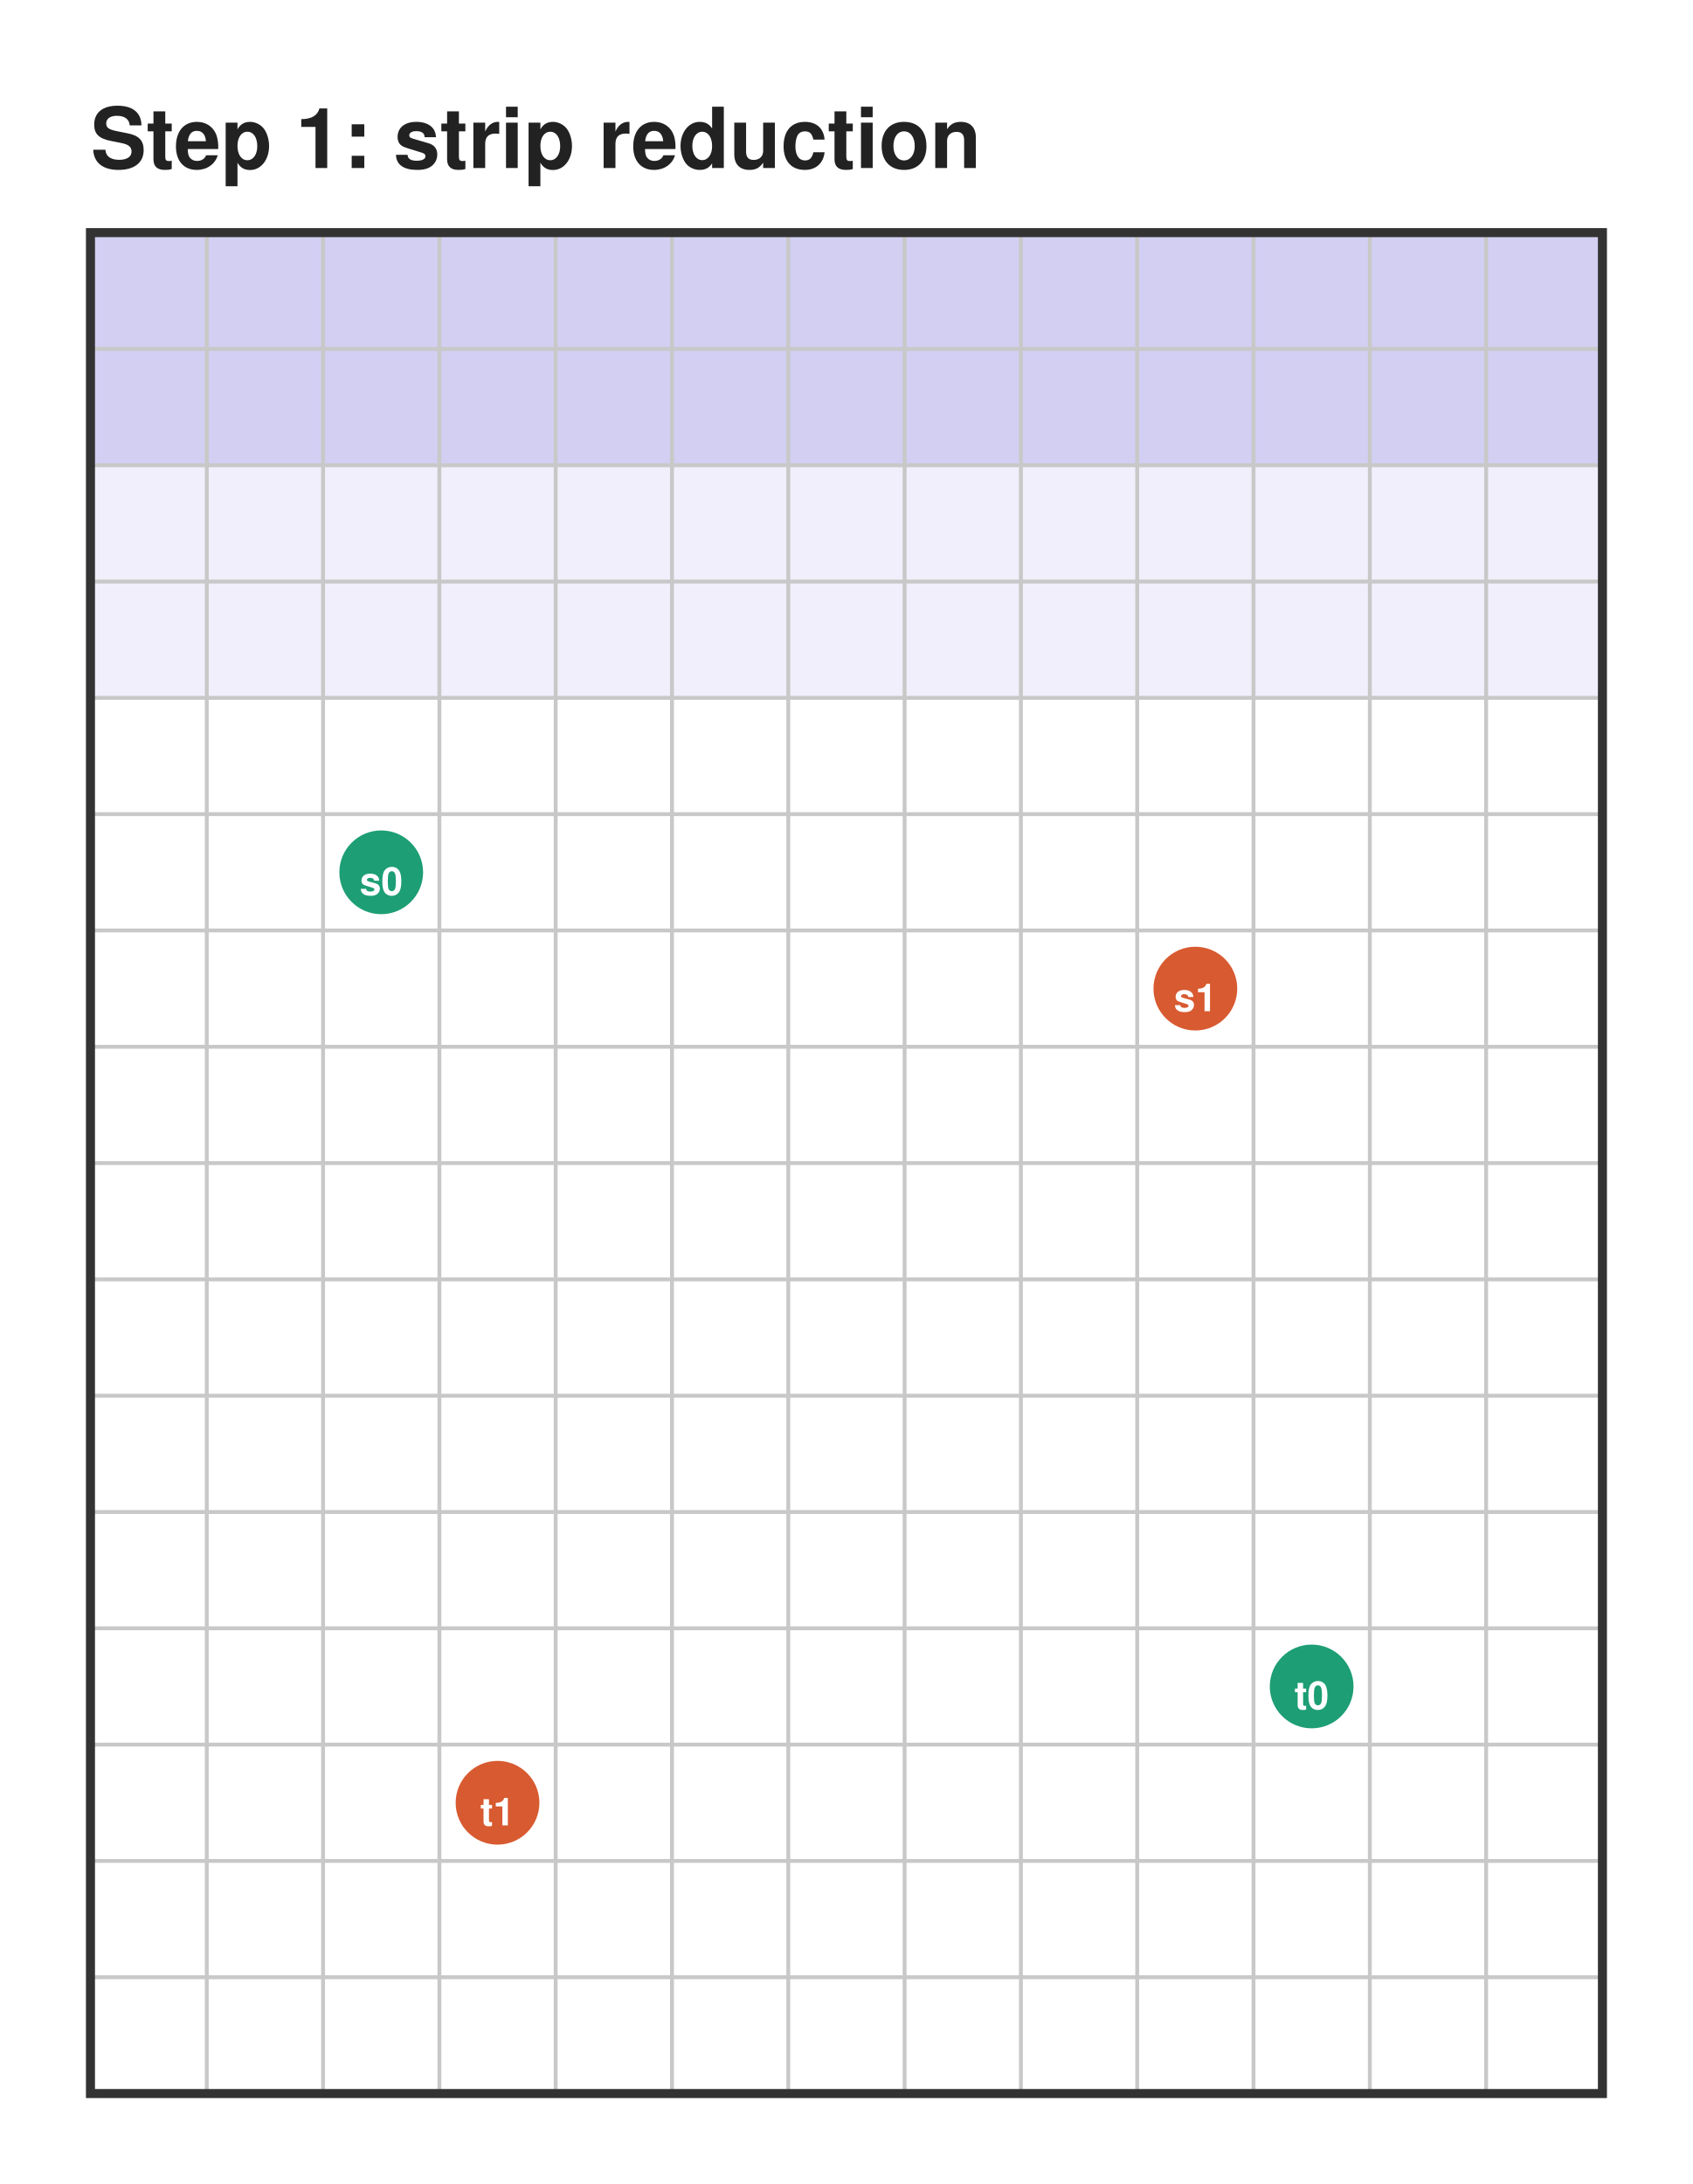
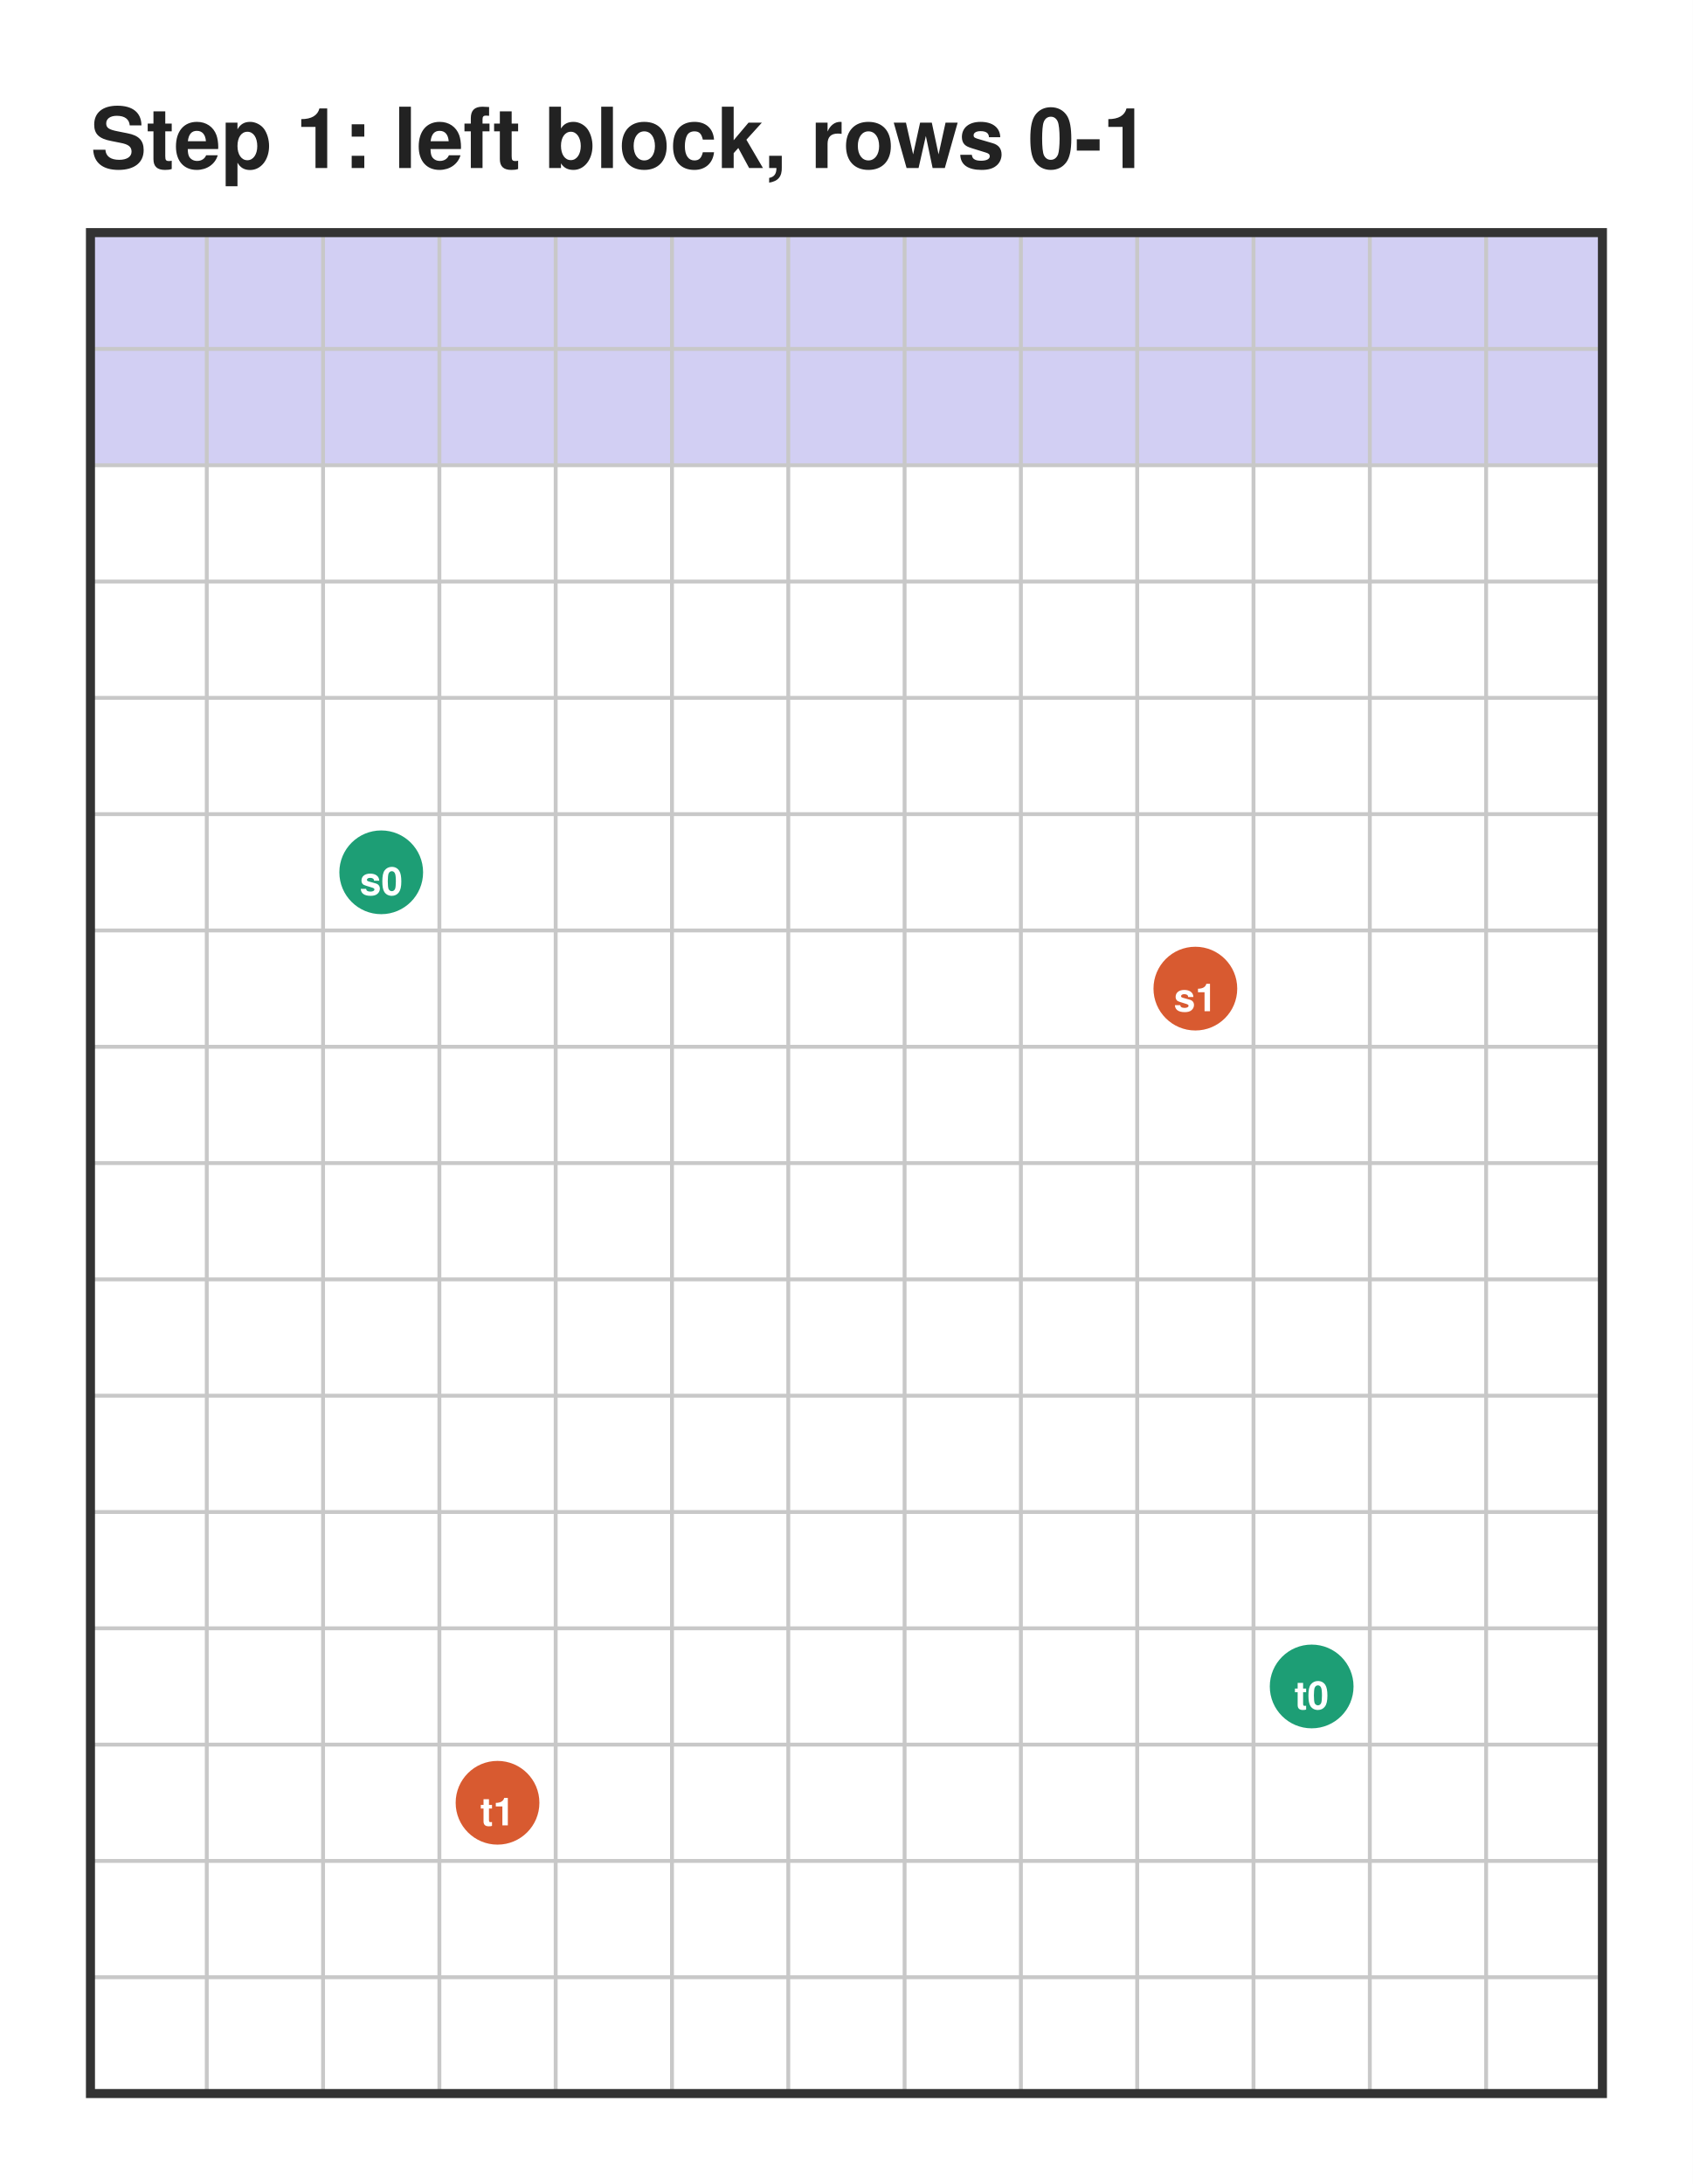
<svg xmlns="http://www.w3.org/2000/svg" width="262" height="338" viewBox="0 0 262 338" font-family="Helvetica, Arial, sans-serif">
  <rect width="100%" height="100%" fill="white" />
-   <text x="14" y="26" font-size="13" font-weight="700" fill="#222">Step 1: strip reduction</text>
+   <text x="14" y="26" font-size="13" font-weight="700" fill="#222">Step 1: left block, rows 0-1</text>
  <rect x="14" y="36" width="18" height="18" fill="#7F77DD" fill-opacity="0.35" />
  <rect x="32" y="36" width="18" height="18" fill="#7F77DD" fill-opacity="0.35" />
  <rect x="50" y="36" width="18" height="18" fill="#7F77DD" fill-opacity="0.35" />
  <rect x="68" y="36" width="18" height="18" fill="#7F77DD" fill-opacity="0.35" />
  <rect x="86" y="36" width="18" height="18" fill="#7F77DD" fill-opacity="0.35" />
  <rect x="104" y="36" width="18" height="18" fill="#7F77DD" fill-opacity="0.35" />
  <rect x="122" y="36" width="18" height="18" fill="#7F77DD" fill-opacity="0.35" />
  <rect x="140" y="36" width="18" height="18" fill="#7F77DD" fill-opacity="0.35" />
  <rect x="158" y="36" width="18" height="18" fill="#7F77DD" fill-opacity="0.35" />
  <rect x="176" y="36" width="18" height="18" fill="#7F77DD" fill-opacity="0.35" />
  <rect x="194" y="36" width="18" height="18" fill="#7F77DD" fill-opacity="0.35" />
  <rect x="212" y="36" width="18" height="18" fill="#7F77DD" fill-opacity="0.35" />
  <rect x="230" y="36" width="18" height="18" fill="#7F77DD" fill-opacity="0.35" />
  <rect x="14" y="54" width="18" height="18" fill="#7F77DD" fill-opacity="0.35" />
  <rect x="32" y="54" width="18" height="18" fill="#7F77DD" fill-opacity="0.35" />
  <rect x="50" y="54" width="18" height="18" fill="#7F77DD" fill-opacity="0.35" />
  <rect x="68" y="54" width="18" height="18" fill="#7F77DD" fill-opacity="0.35" />
  <rect x="86" y="54" width="18" height="18" fill="#7F77DD" fill-opacity="0.35" />
  <rect x="104" y="54" width="18" height="18" fill="#7F77DD" fill-opacity="0.35" />
  <rect x="122" y="54" width="18" height="18" fill="#7F77DD" fill-opacity="0.35" />
  <rect x="140" y="54" width="18" height="18" fill="#7F77DD" fill-opacity="0.35" />
  <rect x="158" y="54" width="18" height="18" fill="#7F77DD" fill-opacity="0.35" />
  <rect x="176" y="54" width="18" height="18" fill="#7F77DD" fill-opacity="0.35" />
  <rect x="194" y="54" width="18" height="18" fill="#7F77DD" fill-opacity="0.35" />
  <rect x="212" y="54" width="18" height="18" fill="#7F77DD" fill-opacity="0.35" />
  <rect x="230" y="54" width="18" height="18" fill="#7F77DD" fill-opacity="0.35" />
-   <rect x="14" y="72" width="18" height="18" fill="#7F77DD" fill-opacity="0.12" />
-   <rect x="32" y="72" width="18" height="18" fill="#7F77DD" fill-opacity="0.12" />
-   <rect x="50" y="72" width="18" height="18" fill="#7F77DD" fill-opacity="0.12" />
-   <rect x="68" y="72" width="18" height="18" fill="#7F77DD" fill-opacity="0.12" />
-   <rect x="86" y="72" width="18" height="18" fill="#7F77DD" fill-opacity="0.12" />
-   <rect x="104" y="72" width="18" height="18" fill="#7F77DD" fill-opacity="0.12" />
-   <rect x="122" y="72" width="18" height="18" fill="#7F77DD" fill-opacity="0.12" />
-   <rect x="140" y="72" width="18" height="18" fill="#7F77DD" fill-opacity="0.12" />
-   <rect x="158" y="72" width="18" height="18" fill="#7F77DD" fill-opacity="0.12" />
-   <rect x="176" y="72" width="18" height="18" fill="#7F77DD" fill-opacity="0.12" />
-   <rect x="194" y="72" width="18" height="18" fill="#7F77DD" fill-opacity="0.12" />
-   <rect x="212" y="72" width="18" height="18" fill="#7F77DD" fill-opacity="0.12" />
-   <rect x="230" y="72" width="18" height="18" fill="#7F77DD" fill-opacity="0.12" />
-   <rect x="14" y="90" width="18" height="18" fill="#7F77DD" fill-opacity="0.12" />
-   <rect x="32" y="90" width="18" height="18" fill="#7F77DD" fill-opacity="0.12" />
-   <rect x="50" y="90" width="18" height="18" fill="#7F77DD" fill-opacity="0.12" />
-   <rect x="68" y="90" width="18" height="18" fill="#7F77DD" fill-opacity="0.12" />
-   <rect x="86" y="90" width="18" height="18" fill="#7F77DD" fill-opacity="0.12" />
-   <rect x="104" y="90" width="18" height="18" fill="#7F77DD" fill-opacity="0.12" />
-   <rect x="122" y="90" width="18" height="18" fill="#7F77DD" fill-opacity="0.12" />
-   <rect x="140" y="90" width="18" height="18" fill="#7F77DD" fill-opacity="0.12" />
-   <rect x="158" y="90" width="18" height="18" fill="#7F77DD" fill-opacity="0.12" />
-   <rect x="176" y="90" width="18" height="18" fill="#7F77DD" fill-opacity="0.12" />
-   <rect x="194" y="90" width="18" height="18" fill="#7F77DD" fill-opacity="0.12" />
-   <rect x="212" y="90" width="18" height="18" fill="#7F77DD" fill-opacity="0.12" />
-   <rect x="230" y="90" width="18" height="18" fill="#7F77DD" fill-opacity="0.12" />
  <line x1="14" y1="36" x2="248" y2="36" stroke="#c8c8c8" stroke-width="0.6" />
  <line x1="14" y1="54" x2="248" y2="54" stroke="#c8c8c8" stroke-width="0.6" />
  <line x1="14" y1="72" x2="248" y2="72" stroke="#c8c8c8" stroke-width="0.6" />
  <line x1="14" y1="90" x2="248" y2="90" stroke="#c8c8c8" stroke-width="0.6" />
  <line x1="14" y1="108" x2="248" y2="108" stroke="#c8c8c8" stroke-width="0.6" />
  <line x1="14" y1="126" x2="248" y2="126" stroke="#c8c8c8" stroke-width="0.6" />
  <line x1="14" y1="144" x2="248" y2="144" stroke="#c8c8c8" stroke-width="0.6" />
  <line x1="14" y1="162" x2="248" y2="162" stroke="#c8c8c8" stroke-width="0.6" />
  <line x1="14" y1="180" x2="248" y2="180" stroke="#c8c8c8" stroke-width="0.6" />
  <line x1="14" y1="198" x2="248" y2="198" stroke="#c8c8c8" stroke-width="0.6" />
  <line x1="14" y1="216" x2="248" y2="216" stroke="#c8c8c8" stroke-width="0.6" />
  <line x1="14" y1="234" x2="248" y2="234" stroke="#c8c8c8" stroke-width="0.6" />
  <line x1="14" y1="252" x2="248" y2="252" stroke="#c8c8c8" stroke-width="0.6" />
  <line x1="14" y1="270" x2="248" y2="270" stroke="#c8c8c8" stroke-width="0.6" />
  <line x1="14" y1="288" x2="248" y2="288" stroke="#c8c8c8" stroke-width="0.6" />
  <line x1="14" y1="306" x2="248" y2="306" stroke="#c8c8c8" stroke-width="0.6" />
  <line x1="14" y1="324" x2="248" y2="324" stroke="#c8c8c8" stroke-width="0.6" />
  <line x1="14" y1="36" x2="14" y2="324" stroke="#c8c8c8" stroke-width="0.6" />
  <line x1="32" y1="36" x2="32" y2="324" stroke="#c8c8c8" stroke-width="0.6" />
  <line x1="50" y1="36" x2="50" y2="324" stroke="#c8c8c8" stroke-width="0.6" />
  <line x1="68" y1="36" x2="68" y2="324" stroke="#c8c8c8" stroke-width="0.6" />
  <line x1="86" y1="36" x2="86" y2="324" stroke="#c8c8c8" stroke-width="0.6" />
  <line x1="104" y1="36" x2="104" y2="324" stroke="#c8c8c8" stroke-width="0.6" />
  <line x1="122" y1="36" x2="122" y2="324" stroke="#c8c8c8" stroke-width="0.6" />
  <line x1="140" y1="36" x2="140" y2="324" stroke="#c8c8c8" stroke-width="0.6" />
  <line x1="158" y1="36" x2="158" y2="324" stroke="#c8c8c8" stroke-width="0.6" />
  <line x1="176" y1="36" x2="176" y2="324" stroke="#c8c8c8" stroke-width="0.6" />
  <line x1="194" y1="36" x2="194" y2="324" stroke="#c8c8c8" stroke-width="0.6" />
  <line x1="212" y1="36" x2="212" y2="324" stroke="#c8c8c8" stroke-width="0.6" />
  <line x1="230" y1="36" x2="230" y2="324" stroke="#c8c8c8" stroke-width="0.6" />
  <line x1="248" y1="36" x2="248" y2="324" stroke="#c8c8c8" stroke-width="0.6" />
  <rect x="14" y="36" width="234" height="288" fill="none" stroke="#333" stroke-width="1.4" />
  <circle cx="59.0" cy="135.0" r="6.48" fill="#1D9E75" />
  <text x="59.0" y="138.5" font-size="6" font-weight="700" fill="white" text-anchor="middle">s0</text>
  <circle cx="203.0" cy="261.0" r="6.48" fill="#1D9E75" />
  <text x="203.0" y="264.5" font-size="6" font-weight="700" fill="white" text-anchor="middle">t0</text>
  <circle cx="185.0" cy="153.0" r="6.48" fill="#D85A30" />
  <text x="185.0" y="156.5" font-size="6" font-weight="700" fill="white" text-anchor="middle">s1</text>
  <circle cx="77.0" cy="279.0" r="6.48" fill="#D85A30" />
  <text x="77.0" y="282.5" font-size="6" font-weight="700" fill="white" text-anchor="middle">t1</text>
</svg>
